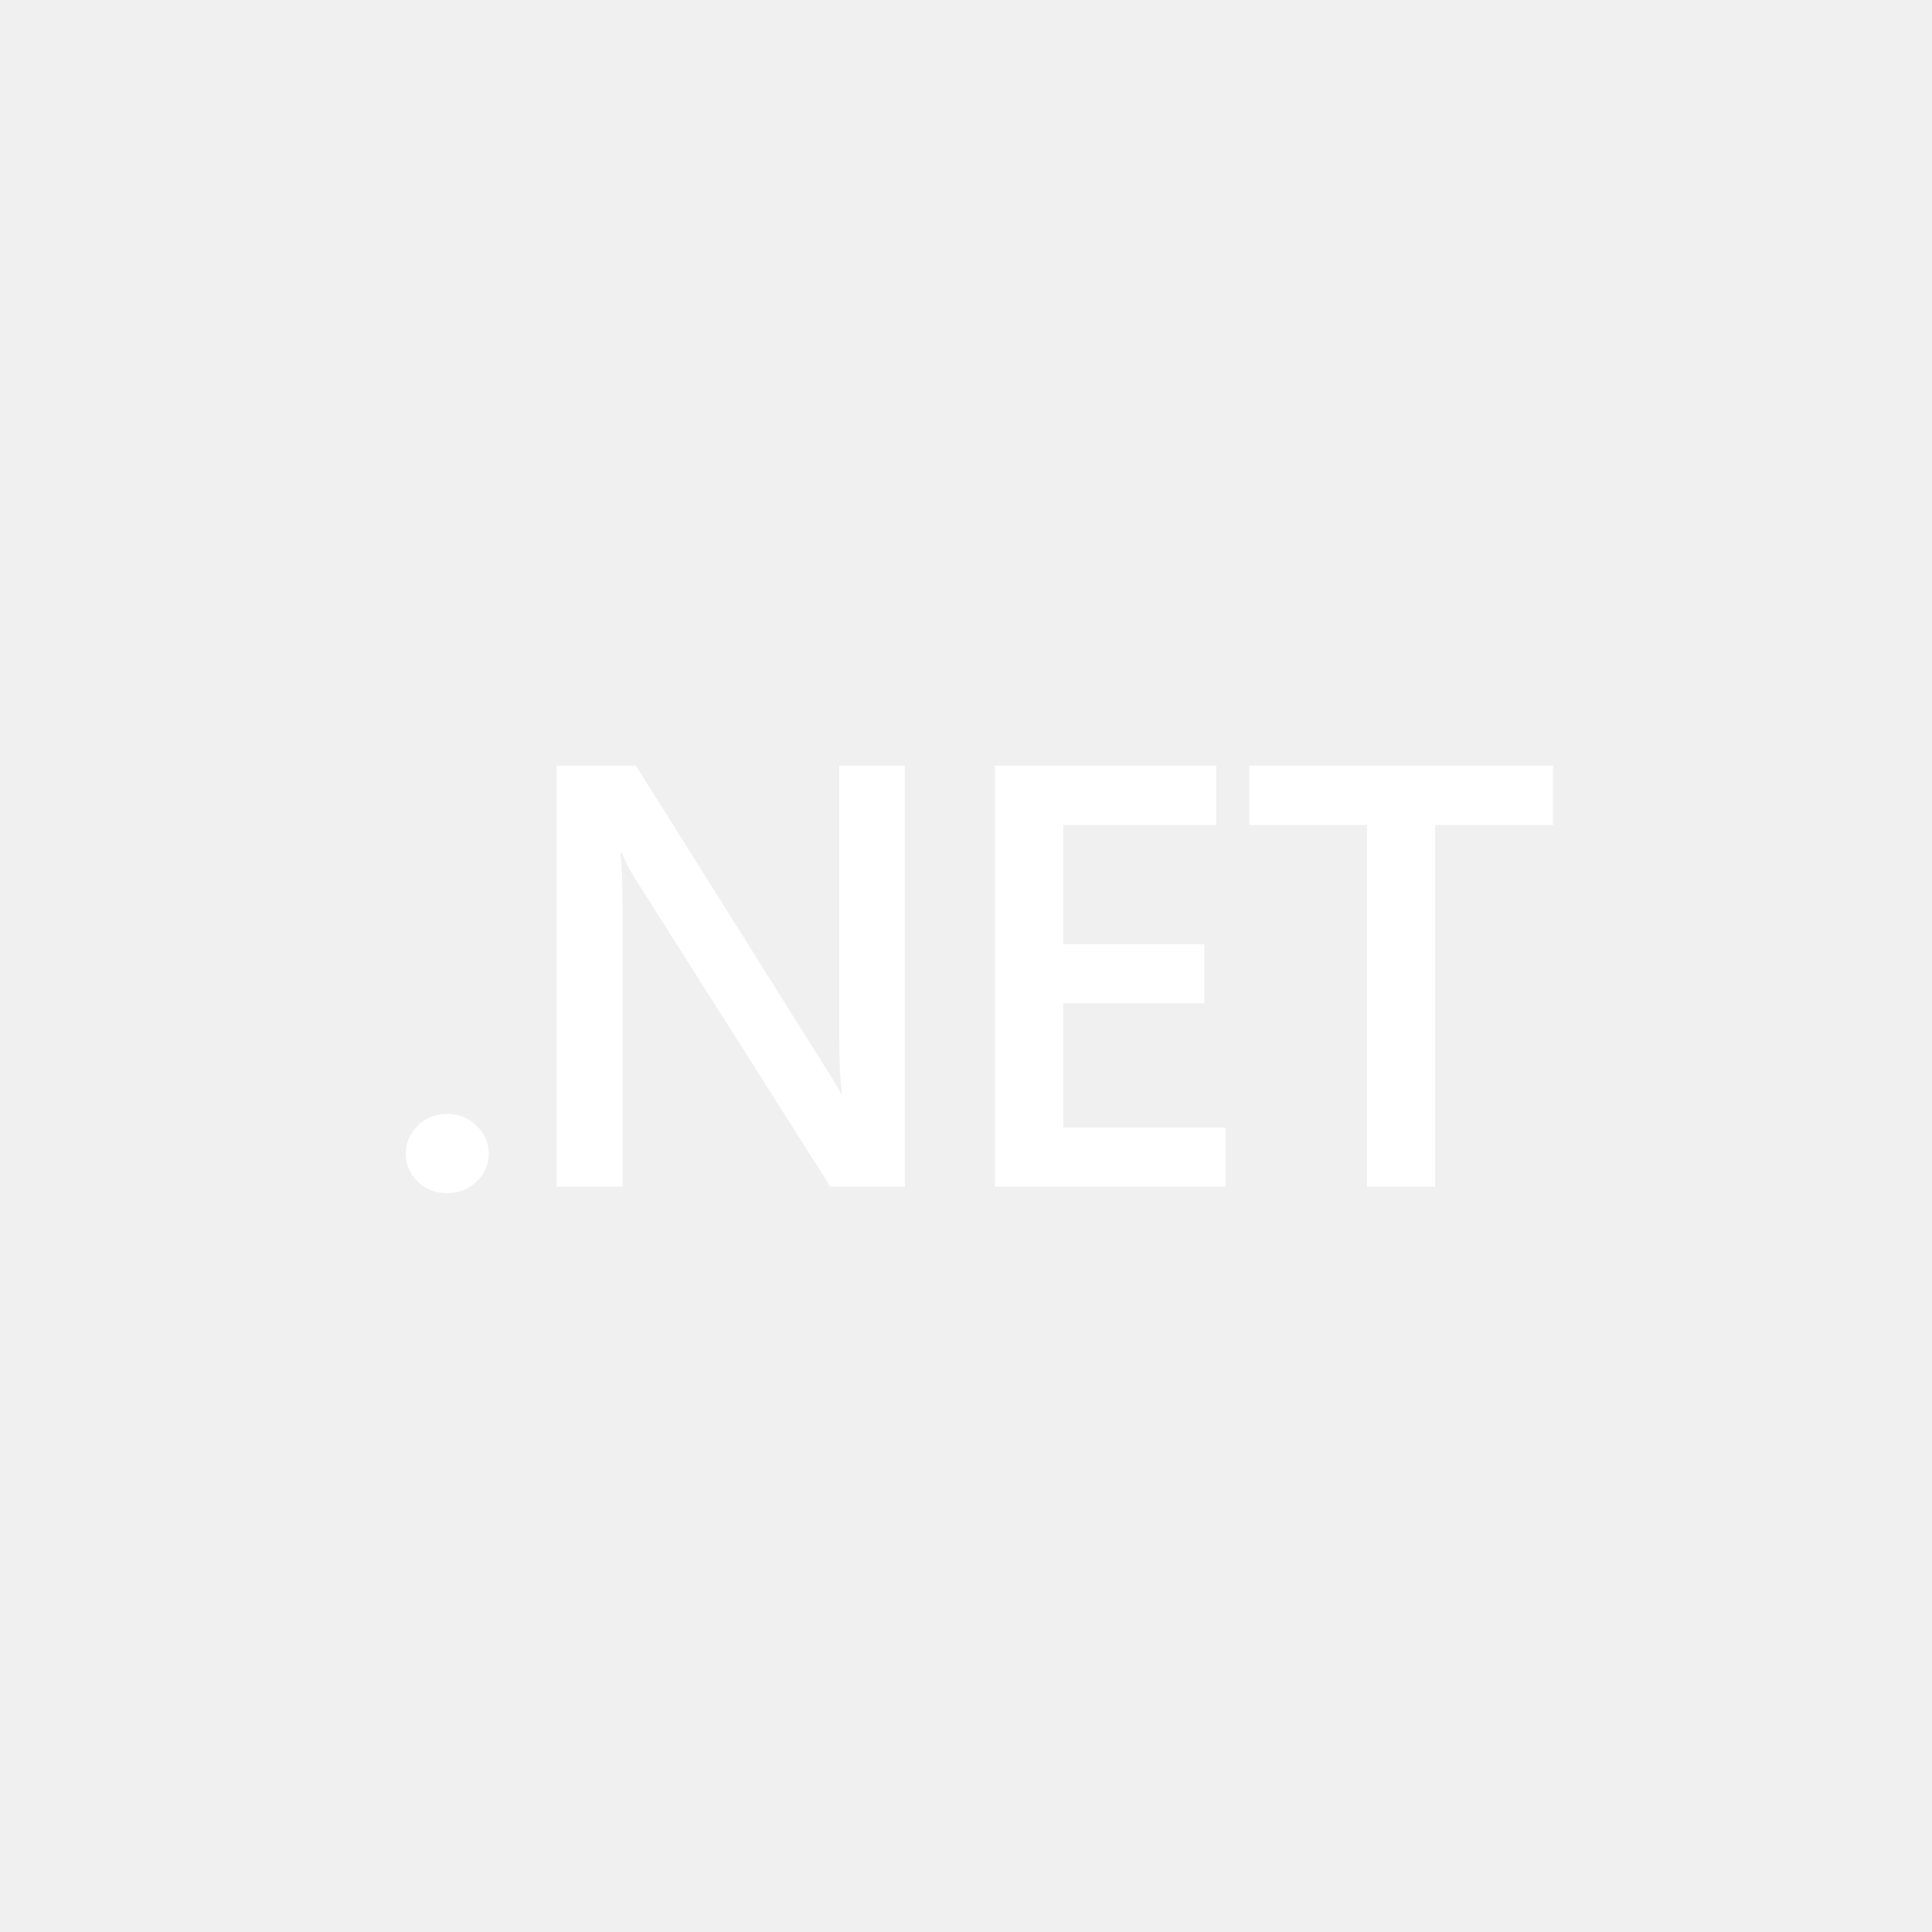
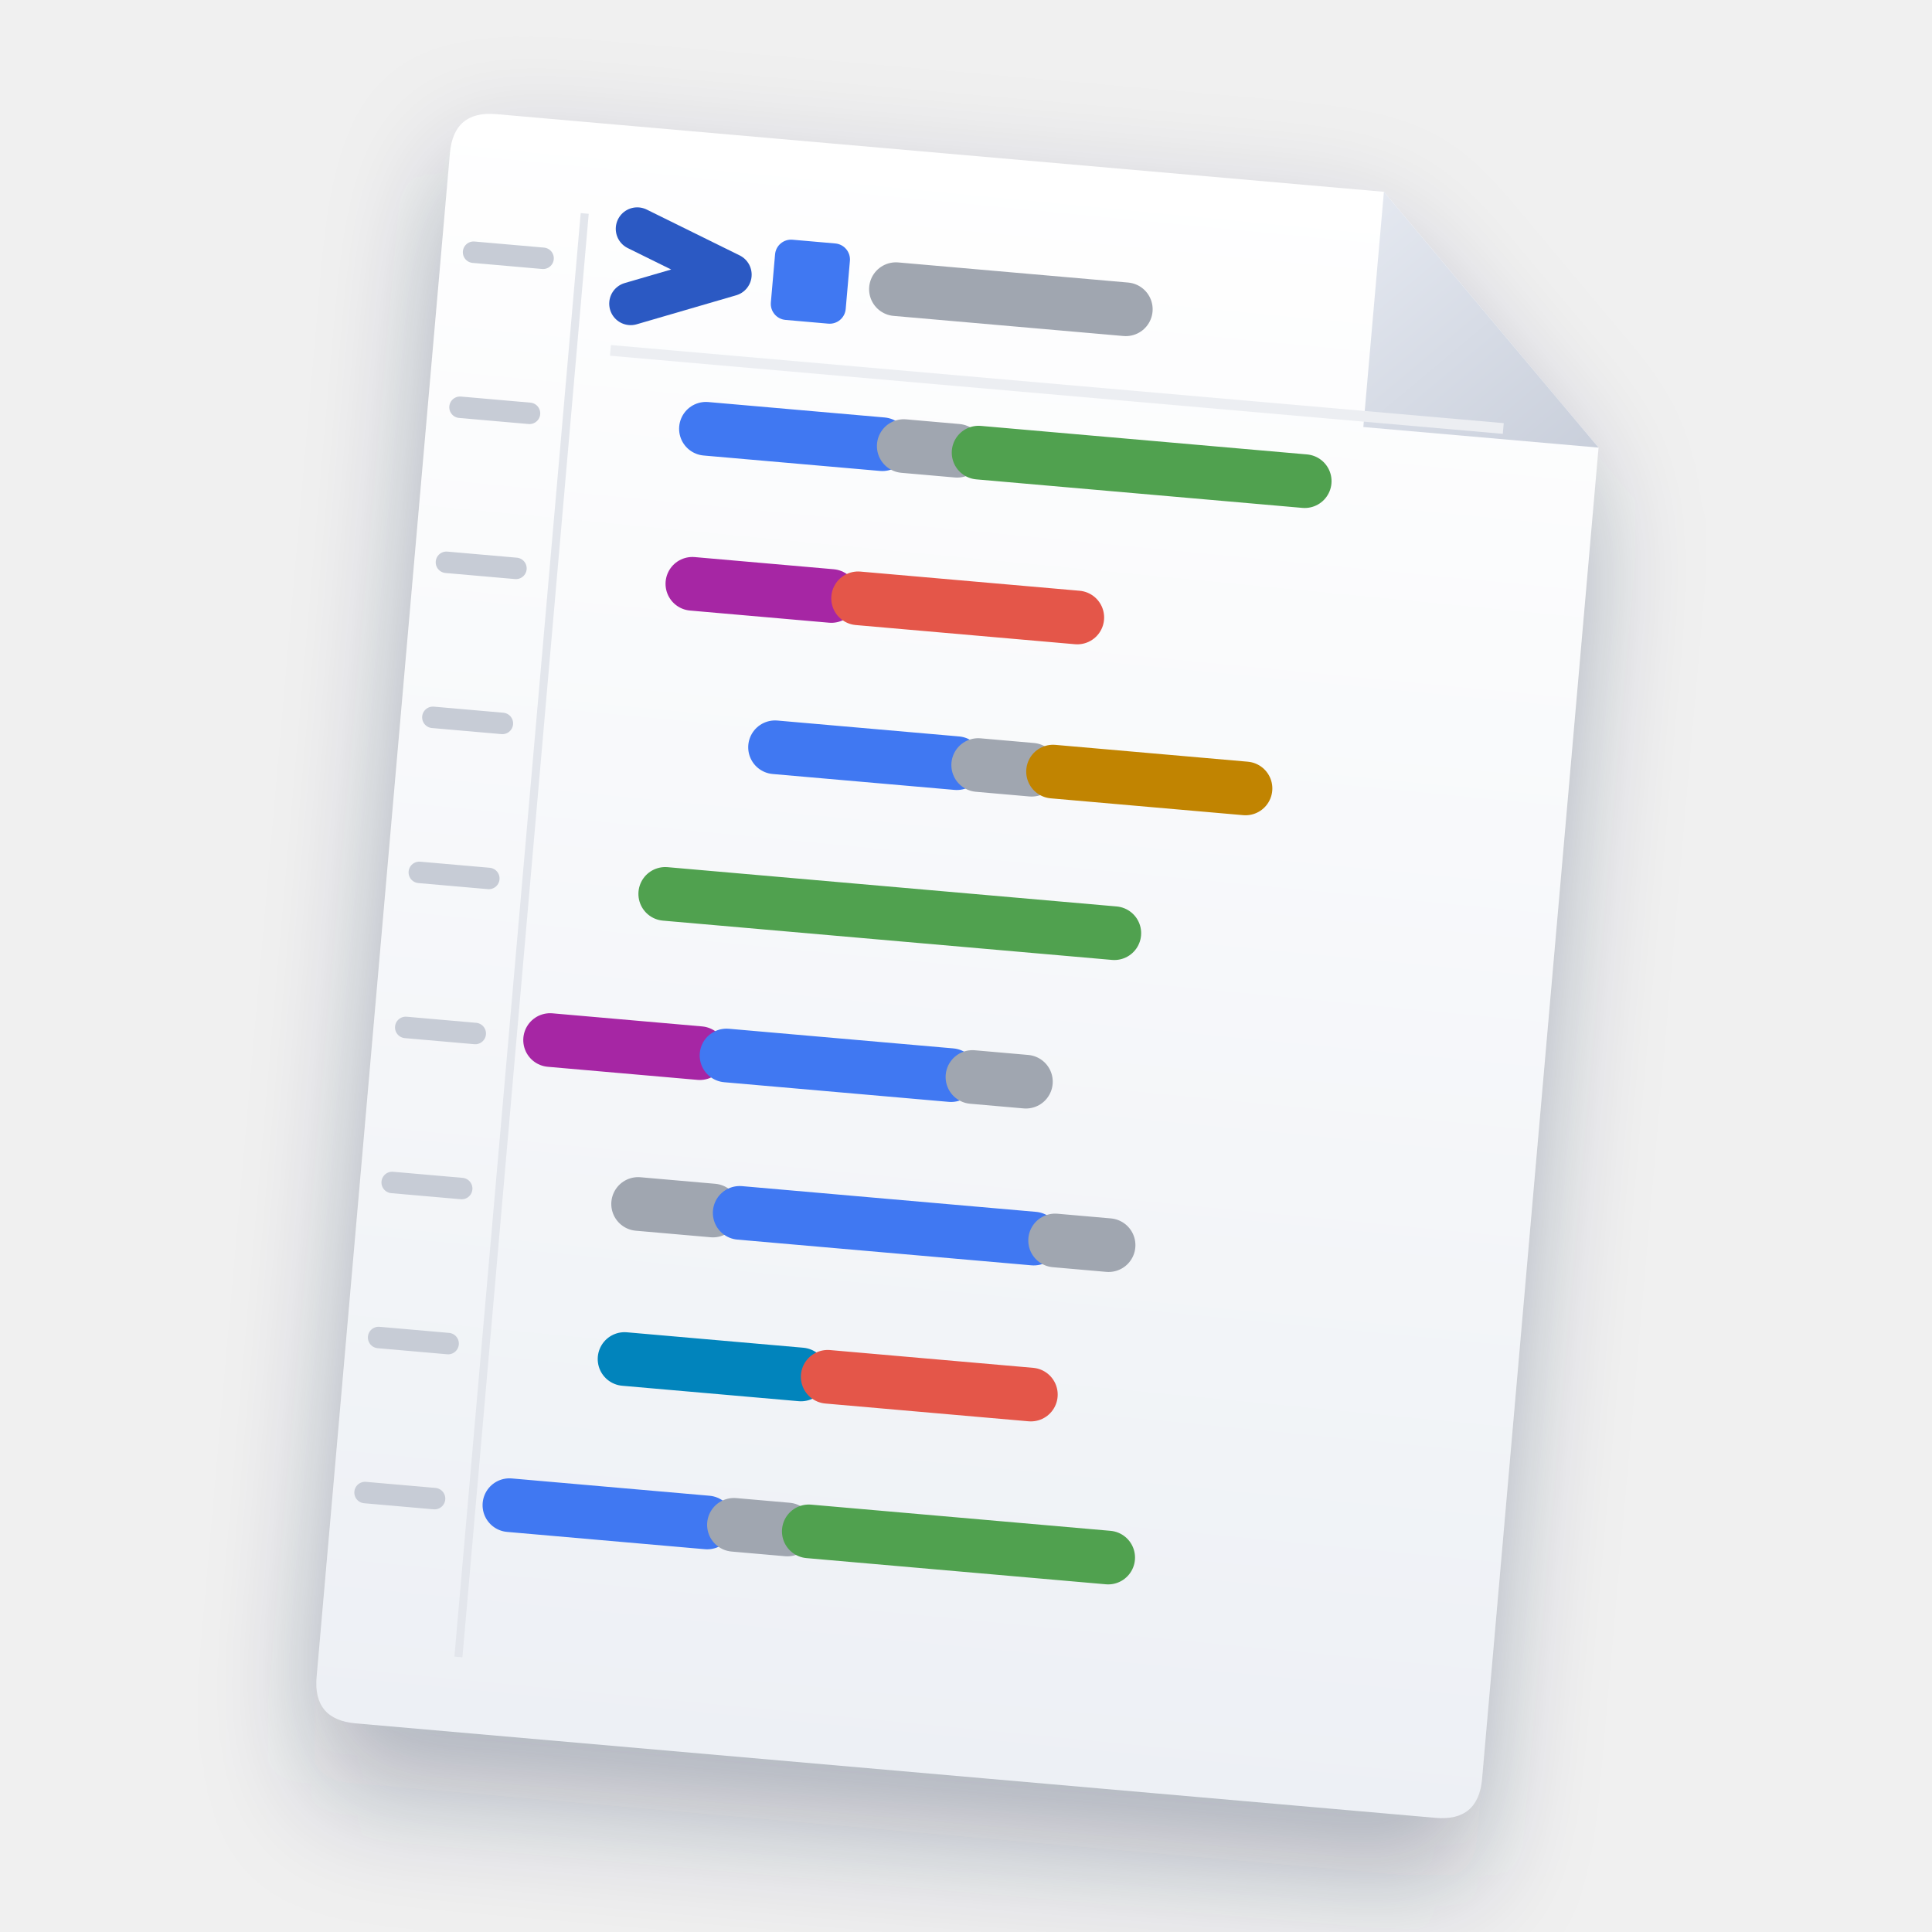
- <svg xmlns="http://www.w3.org/2000/svg" width="456" height="456" viewBox="0 0 456 456" version="1.1" xml:space="preserve" style="fill-rule:evenodd;clip-rule:evenodd;stroke-linejoin:round;stroke-miterlimit:2;">
-   <path d="m 105.5,281.609 c -2.703,0 -5.001,-0.9 -6.893,-2.702 -1.892,-1.848 -2.838,-4.042 -2.838,-6.582 0,-2.587 0.946,-4.804 2.838,-6.652 1.892,-1.848 4.19,-2.772 6.893,-2.772 2.748,0 5.068,0.924 6.96,2.772 1.937,1.848 2.906,4.064 2.906,6.652 0,2.54 -0.968,4.734 -2.906,6.582 -1.892,1.802 -4.212,2.702 -6.96,2.702 z" style="fill:#ffffff;fill-rule:nonzero;stroke-width:0.838" />
-   <path d="M 213.561,280.084 H 195.99 L 149.7,207.054 c -1.171,-1.848 -2.14,-3.765 -2.906,-5.751 h -0.406 c 0.361,2.125 0.541,6.675 0.541,13.65 v 65.132 h -15.543 v -99.36 h 18.719 l 44.737,71.298 c 1.892,2.957 3.109,4.989 3.649,6.098 h 0.27 c -0.45,-2.632 -0.676,-7.09 -0.676,-13.373 v -64.023 h 15.476 z" style="fill:#ffffff;fill-rule:nonzero;stroke-width:0.838" />
-   <path d="m 289.251,280.084 h -54.401 v -99.36 h 52.238 v 13.997 h -36.154 v 28.131 h 33.316 v 13.927 h -33.316 v 29.378 h 38.316 z" style="fill:#ffffff;fill-rule:nonzero;stroke-width:0.838" />
-   <path d="M 366.565,194.721 H 338.722 v 85.363 h -16.084 v -85.363 h -27.775 v -13.997 h 71.701 z" style="fill:#ffffff;fill-rule:nonzero;stroke-width:0.838" />
+ <svg xmlns="http://www.w3.org/2000/svg" width="720" height="720" viewBox="0 0 720 720" version="1.1">
+   <defs>
+     <linearGradient id="paper" x1="0" y1="0" x2="0" y2="1">
+       <stop offset="0" stop-color="#ffffff" />
+       <stop offset="1" stop-color="#EDF0F5" />
+     </linearGradient>
+     <linearGradient id="fold" x1="0" y1="0" x2="1" y2="1">
+       <stop offset="0" stop-color="#E4E8F0" />
+       <stop offset="1" stop-color="#C9CFDB" />
+     </linearGradient>
+     <filter id="psh" x="-40%" y="-40%" width="180%" height="180%">
+       <feGaussianBlur in="SourceGraphic" stdDeviation="22" />
+     </filter>
+   </defs>
+   <g transform="translate(-158 -151)">
+     <g transform="rotate(5 518 511)">
+       <path d="M316 210 L648 210 L736 298 L736 796 Q736 812 720 812 L316 812 Q300 812 300 796 L300 226 Q300 210 316 210 Z" transform="translate(0 22)" fill="#0A1A40" opacity="0.30" filter="url(#psh)" />
+       <path d="M316 210 L648 210 L736 298 L736 796 Q736 812 720 812 L316 812 Q300 812 300 796 L300 226 Q300 210 316 210 Z" fill="url(#paper)" />
+       <path d="M648 210 L736 298 L648 298 Z" fill="url(#fold)" />
+       <line x1="352" y1="244" x2="352" y2="784" stroke="#E3E6EC" stroke-width="3" />
+       <g stroke="#C7CCD6" stroke-width="8" stroke-linecap="round">
+         <line x1="312" y1="262" x2="338" y2="262" />
+         <line x1="312" y1="320" x2="338" y2="320" />
+         <line x1="312" y1="378" x2="338" y2="378" />
+         <line x1="312" y1="436" x2="338" y2="436" />
+         <line x1="312" y1="494" x2="338" y2="494" />
+         <line x1="312" y1="552" x2="338" y2="552" />
+         <line x1="312" y1="610" x2="338" y2="610" />
+         <line x1="312" y1="668" x2="338" y2="668" />
+         <line x1="312" y1="726" x2="338" y2="726" />
+       </g>
+       <polyline points="372,248 408,262 372,276" fill="none" stroke="#2B59C3" stroke-width="16" stroke-linecap="round" stroke-linejoin="round" />
+       <rect x="424" y="247" width="28" height="30" rx="6" fill="#4078F2" />
+       <line x1="470" y1="262" x2="556" y2="262" stroke="#A0A6B0" stroke-width="20" stroke-linecap="round" />
+       <line x1="366" y1="294" x2="700" y2="294" stroke="#ECEEF2" stroke-width="4" />
+       <g stroke-linecap="round" stroke-width="20">
+         <line x1="404" y1="320" x2="470" y2="320" stroke="#4078F2" />
+         <line x1="478" y1="320" x2="498" y2="320" stroke="#A0A6B0" />
+         <line x1="506" y1="320" x2="628" y2="320" stroke="#50A14F" />
+         <line x1="404" y1="378" x2="456" y2="378" stroke="#A626A4" />
+         <line x1="466" y1="378" x2="548" y2="378" stroke="#E45649" />
+         <line x1="440" y1="436" x2="508" y2="436" stroke="#4078F2" />
+         <line x1="516" y1="436" x2="536" y2="436" stroke="#A0A6B0" />
+         <line x1="544" y1="436" x2="616" y2="436" stroke="#C18401" />
+         <line x1="404" y1="494" x2="572" y2="494" stroke="#50A14F" />
+         <line x1="366" y1="552" x2="422" y2="552" stroke="#A626A4" />
+         <line x1="432" y1="552" x2="516" y2="552" stroke="#4078F2" />
+         <line x1="524" y1="552" x2="544" y2="552" stroke="#A0A6B0" />
+         <line x1="404" y1="610" x2="432" y2="610" stroke="#A0A6B0" />
+         <line x1="442" y1="610" x2="552" y2="610" stroke="#4078F2" />
+         <line x1="560" y1="610" x2="580" y2="610" stroke="#A0A6B0" />
+         <line x1="404" y1="668" x2="470" y2="668" stroke="#0184BC" />
+         <line x1="480" y1="668" x2="556" y2="668" stroke="#E45649" />
+         <line x1="366" y1="726" x2="440" y2="726" stroke="#4078F2" />
+         <line x1="450" y1="726" x2="470" y2="726" stroke="#A0A6B0" />
+         <line x1="478" y1="726" x2="590" y2="726" stroke="#50A14F" />
+       </g>
+     </g>
+   </g>
</svg>
